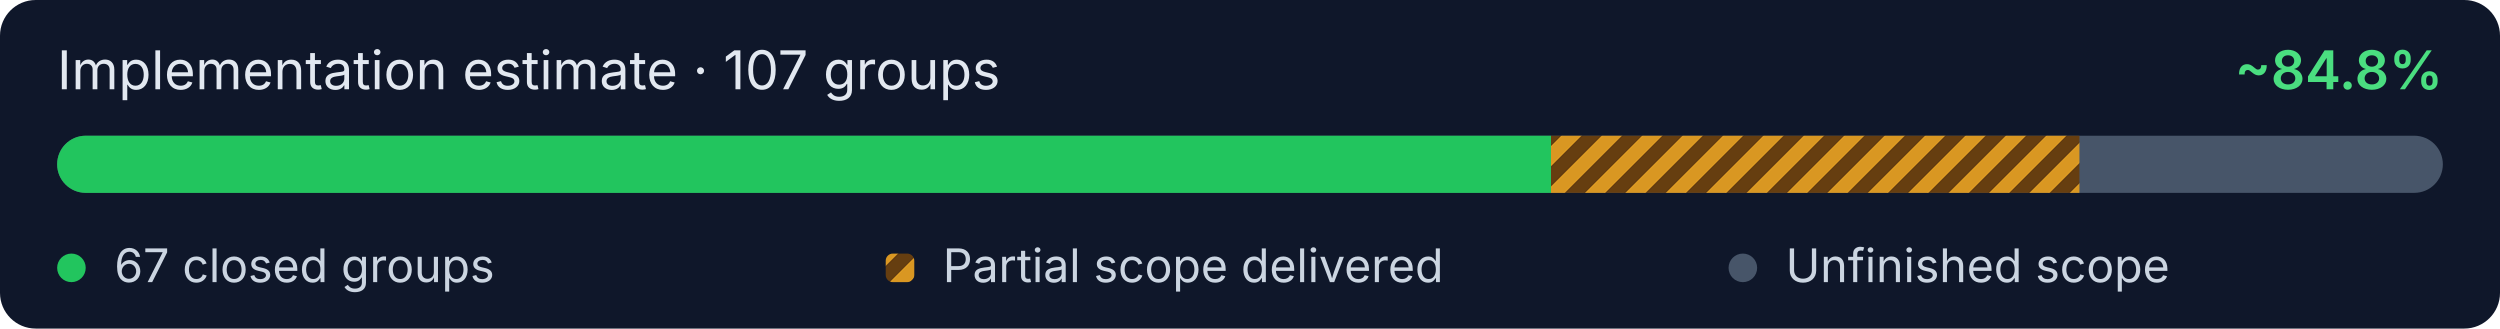
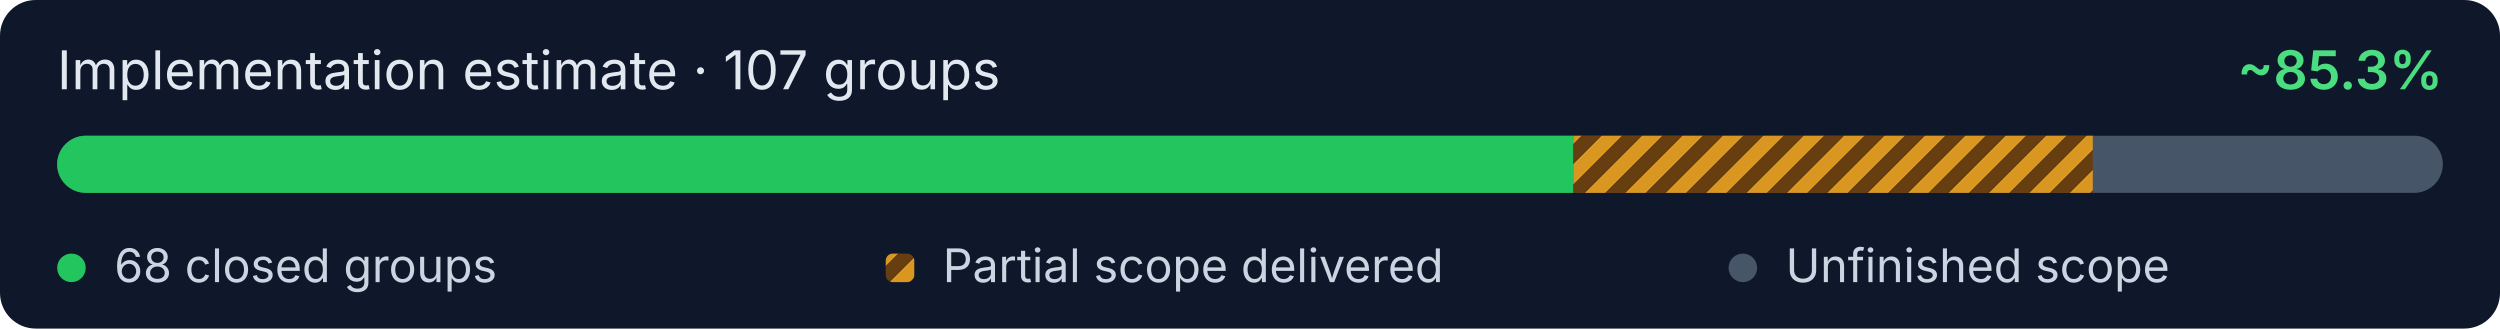
<svg xmlns="http://www.w3.org/2000/svg" width="700" height="92" viewBox="0 0 700 92" role="img" aria-labelledby="title description">
  <defs>
    <clipPath id="track">
      <rect x="16" y="38" width="668" height="16" rx="8" />
    </clipPath>
    <pattern id="partial" width="8" height="8" patternUnits="userSpaceOnUse" patternTransform="rotate(45)">
      <rect width="8" height="8" fill="#663e10" />
      <rect width="4" height="8" fill="#d99722" />
    </pattern>
  </defs>
  <rect width="700" height="92" rx="10" fill="#0f172a" />
  <g font-family="system-ui, -apple-system, BlinkMacSystemFont, 'Segoe UI', sans-serif">
    <text x="16" y="25" font-size="15" fill="#e2e8f0">Implementation estimate · 107 groups</text>
-     <text x="684" y="25" text-anchor="end" font-size="15" font-weight="600" fill="#4ade80">~84.8%</text>
+     <text x="684" y="25" text-anchor="end" font-size="15" font-weight="600" fill="#4ade80">~85.3%</text>
    <g clip-path="url(#track)">
      <rect x="16" y="38" width="668" height="16" fill="#475569" />
-       <rect id="closed-segment" x="16" y="38" width="418.28" height="16" fill="#22c55e" />
-       <rect id="partial-segment" x="434.28" y="38" width="147.959" height="16" fill="url(#partial)" />
+       <rect id="closed-segment" x="16" y="38" width="424.523" height="16" fill="#22c55e" />
+       <rect id="partial-segment" x="440.523" y="38" width="145.462" height="16" fill="url(#partial)" />
    </g>
    <circle cx="20" cy="75" r="4" fill="#22c55e" />
-     <text x="32" y="79" font-size="13" fill="#cbd5e1">67 closed groups</text>
+     <text x="32" y="79" font-size="13" fill="#cbd5e1">68 closed groups</text>
    <rect x="248" y="71" width="8" height="8" rx="2" fill="url(#partial)" />
    <text x="264" y="79" font-size="13" fill="#cbd5e1">Partial scope delivered</text>
    <circle cx="488" cy="75" r="4" fill="#475569" />
    <text x="500" y="79" font-size="13" fill="#cbd5e1">Unfinished scope</text>
  </g>
</svg>
